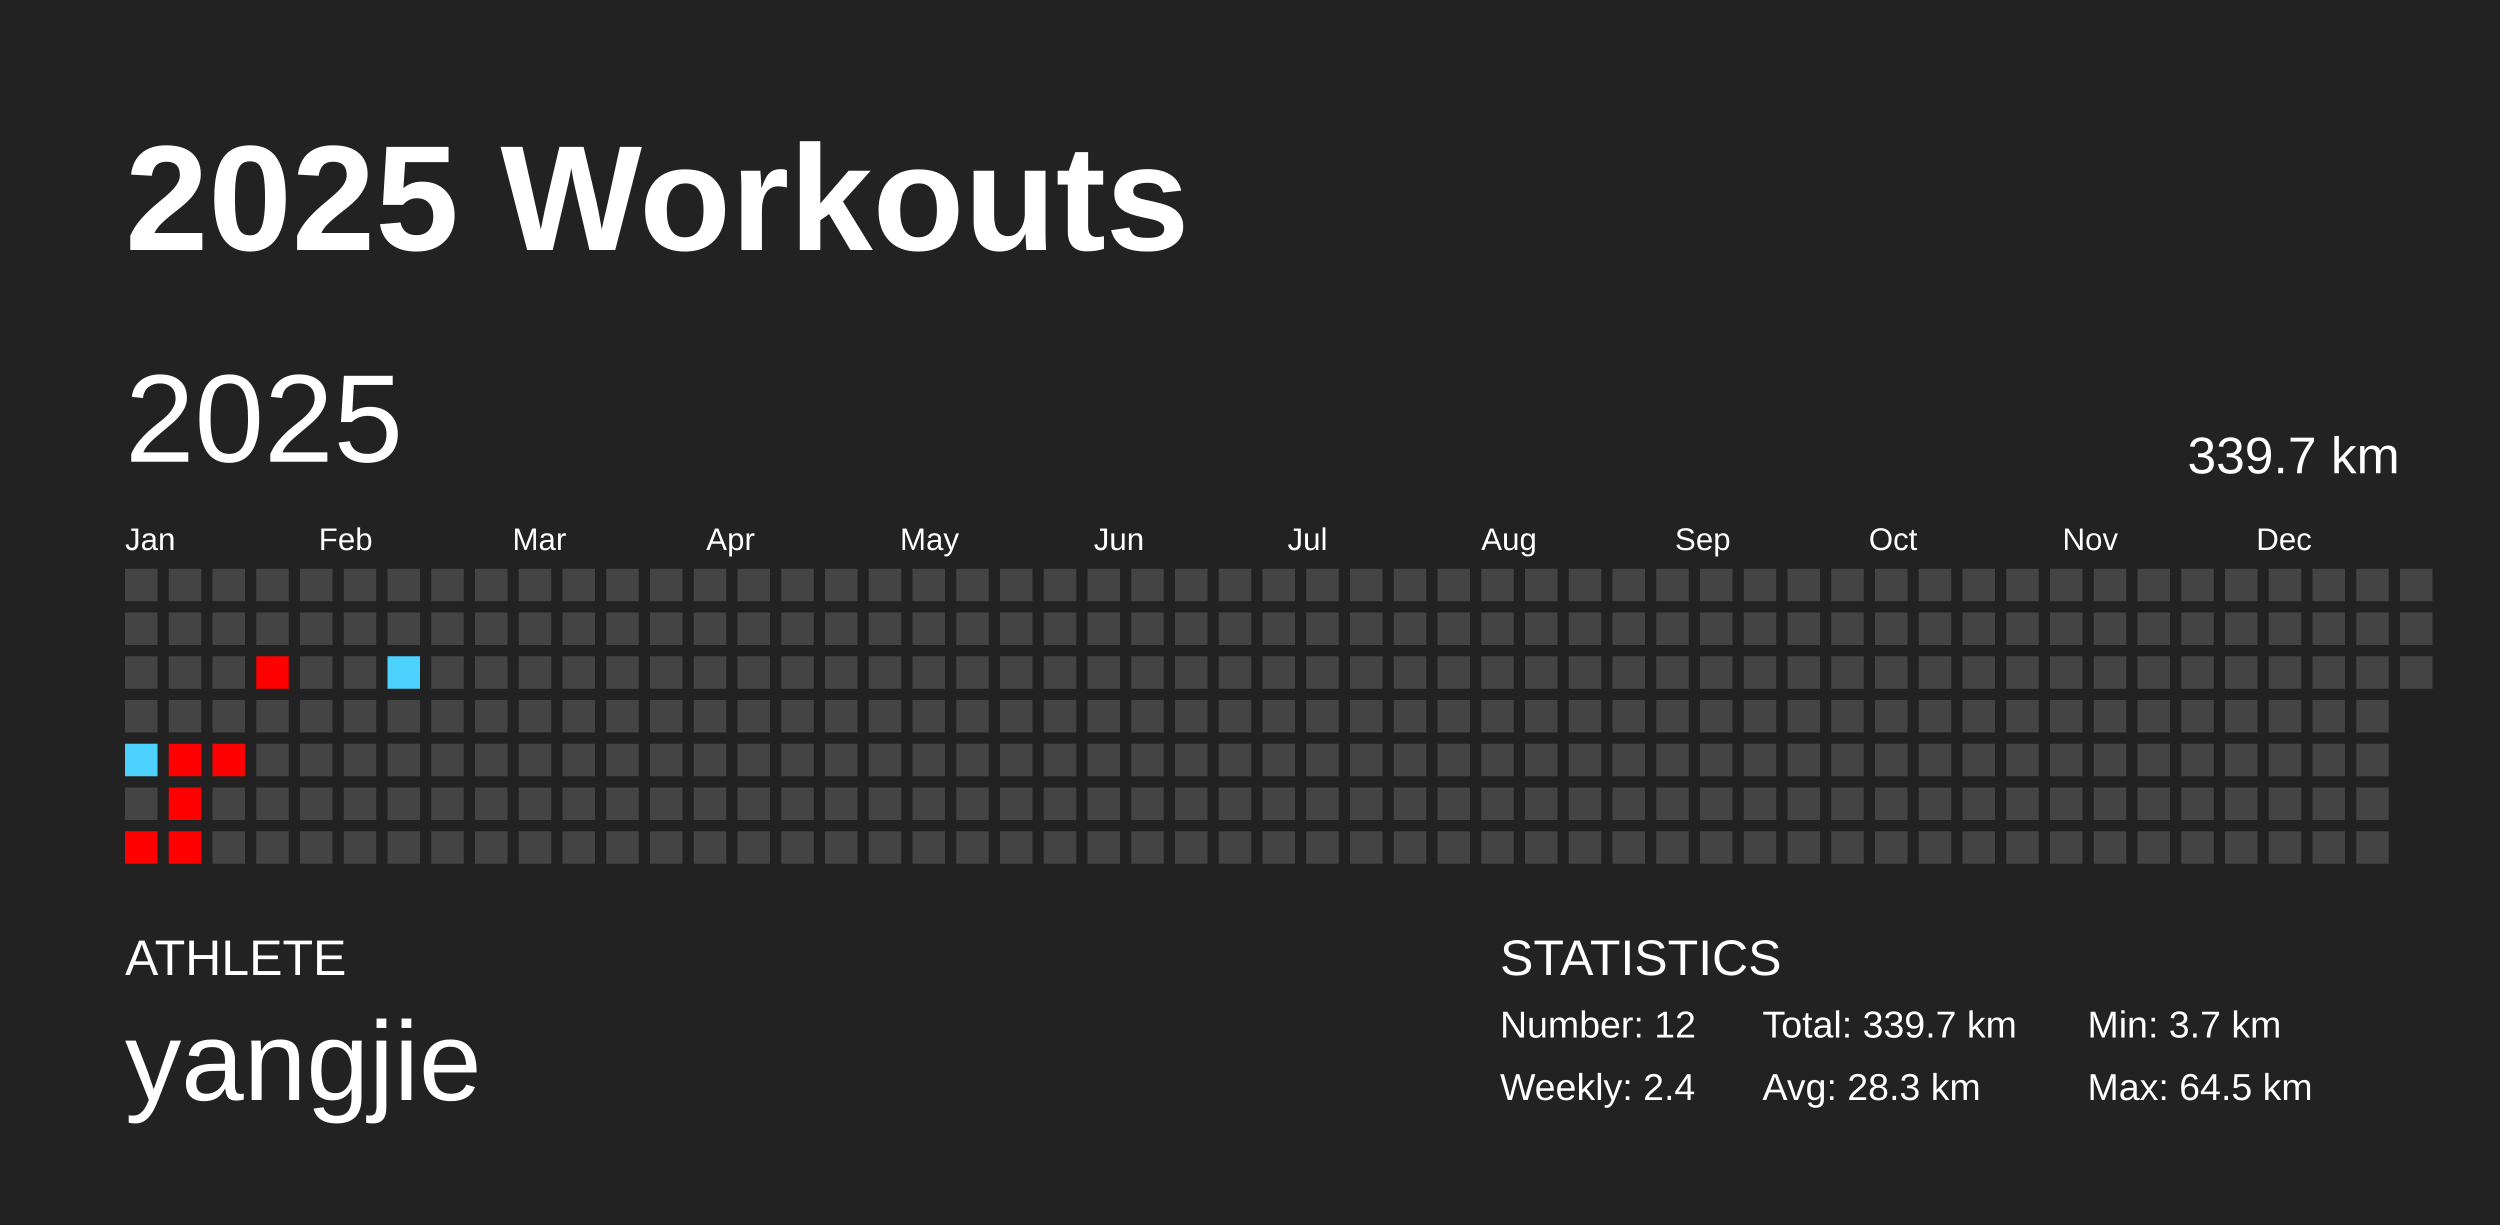
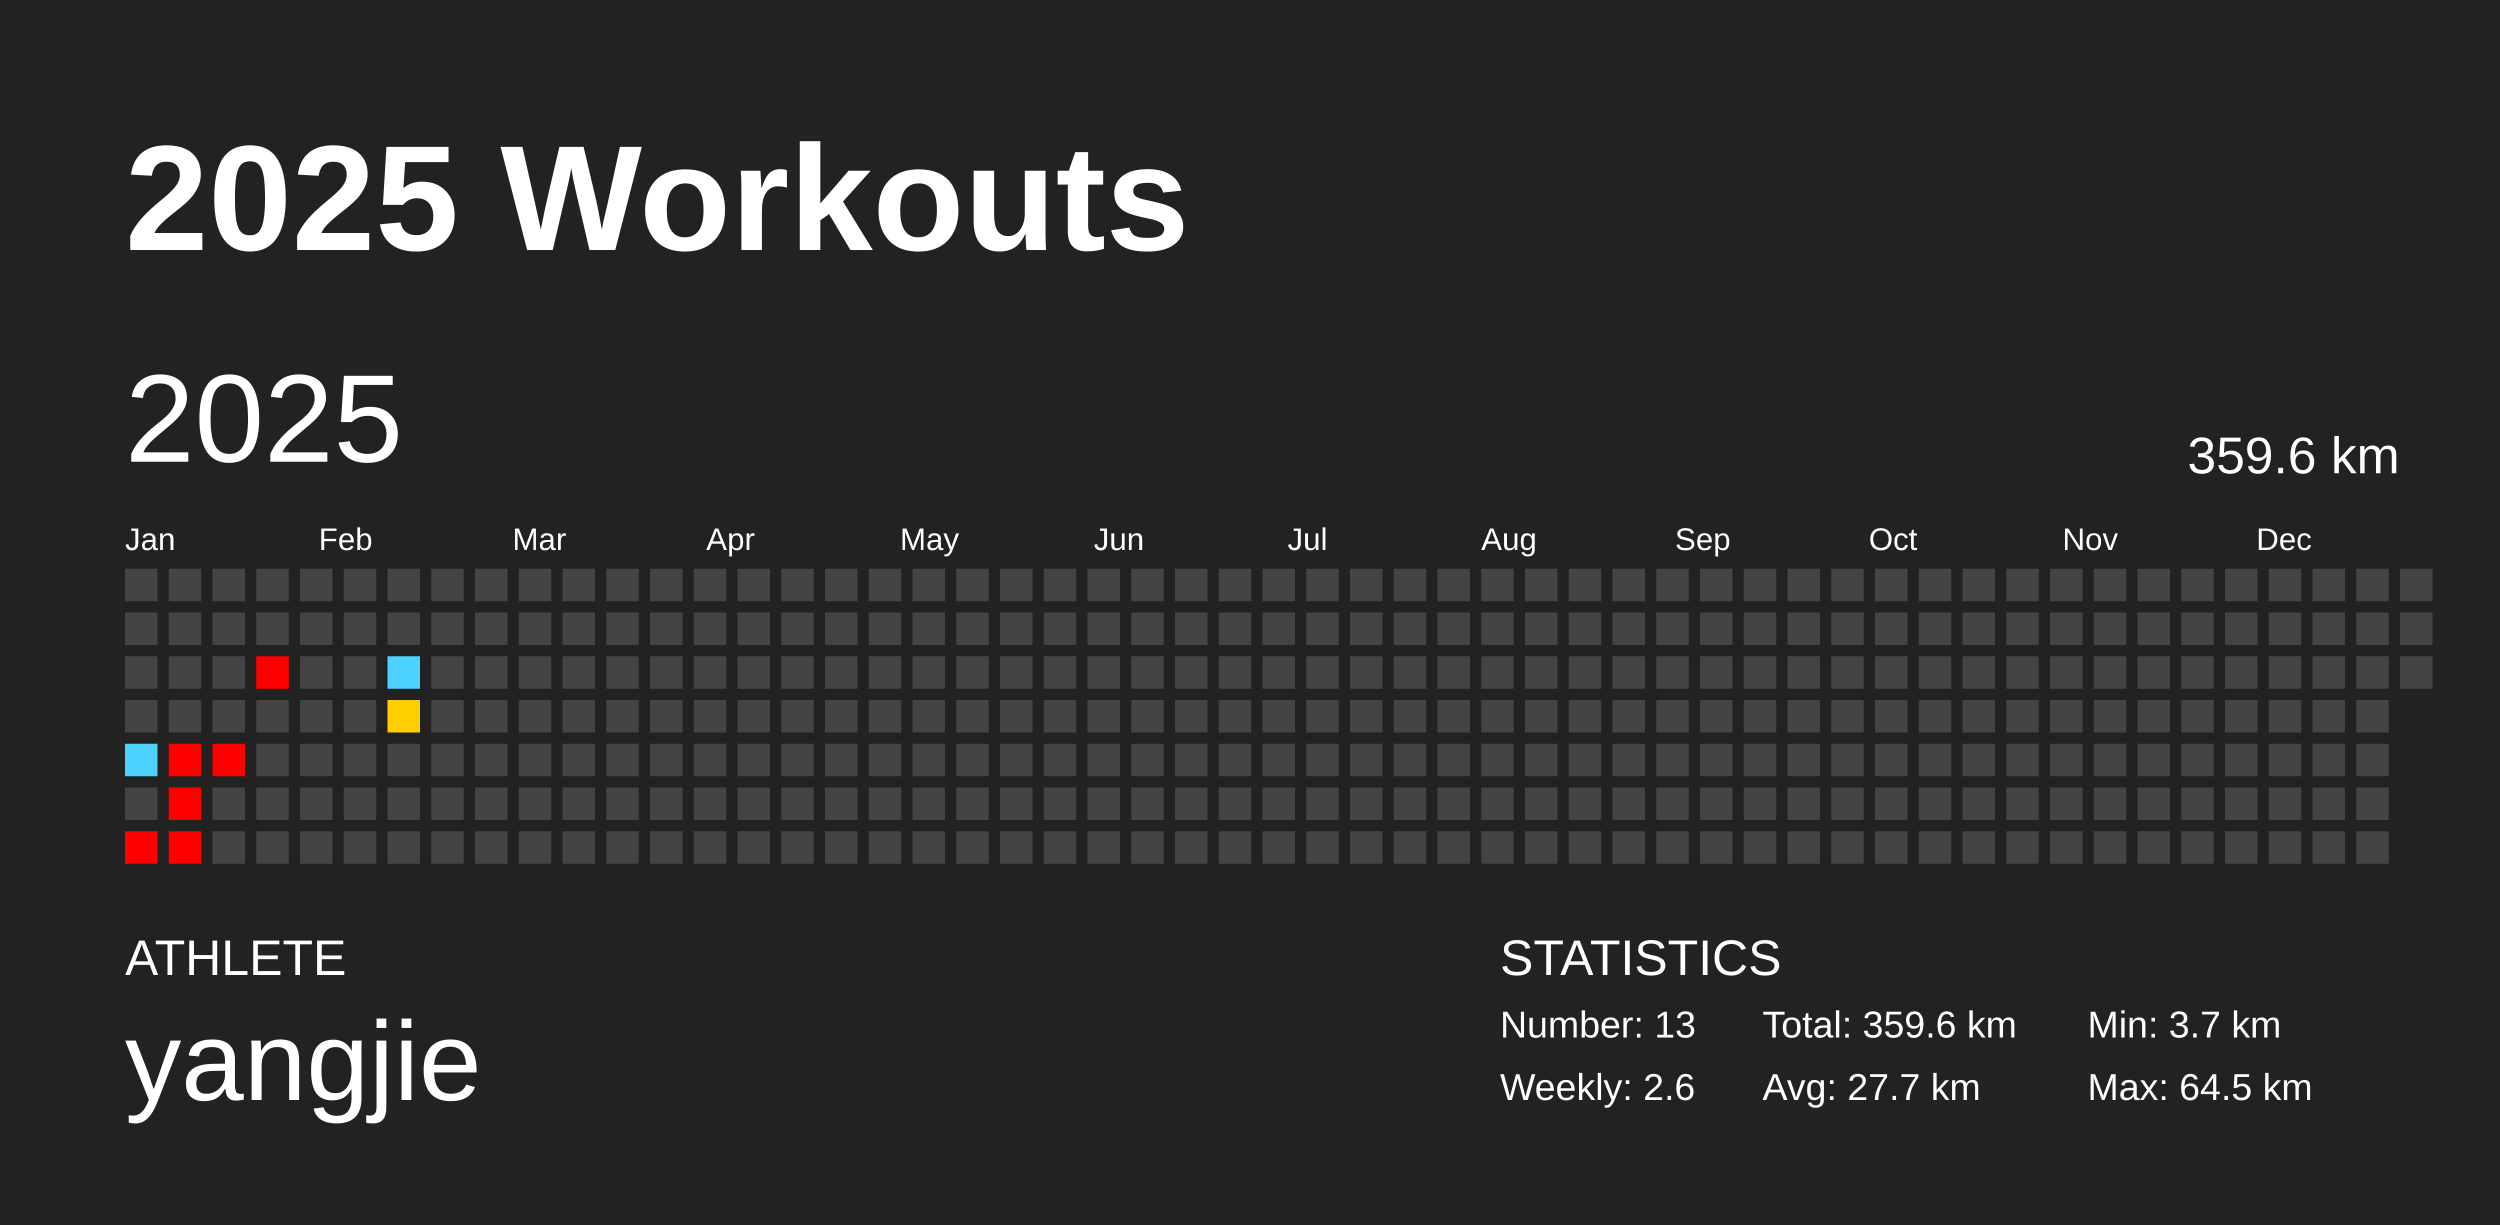
<svg xmlns="http://www.w3.org/2000/svg" baseProfile="full" height="98mm" version="1.1" viewBox="0,0,200,98" width="200mm">
  <defs />
  <rect fill="#222222" height="98" width="200" x="0" y="0" />
  <text fill="#FFFFFF" style="font-size:12px; font-family:Arial; font-weight:bold;" x="10" y="20">2025 Workouts</text>
  <text fill="#FFFFFF" style="font-size:4px; font-family:Arial" x="10" y="78">ATHLETE</text>
  <text fill="#FFFFFF" style="font-size:9px; font-family:Arial" x="10" y="88">yangjie</text>
  <text fill="#FFFFFF" style="font-size:4px; font-family:Arial" x="120" y="78">STATISTICS</text>
-   <text fill="#FFFFFF" style="font-size:3px; font-family:Arial" x="120" y="83">Number: 12</text>
-   <text fill="#FFFFFF" style="font-size:3px; font-family:Arial" x="120" y="88">Weekly: 2.4</text>
-   <text fill="#FFFFFF" style="font-size:3px; font-family:Arial" x="141" y="83">Total: 339.7 km</text>
-   <text fill="#FFFFFF" style="font-size:3px; font-family:Arial" x="141" y="88">Avg: 28.3 km</text>
+   <text fill="#FFFFFF" style="font-size:3px; font-family:Arial" x="120" y="83">Number: 13</text>
+   <text fill="#FFFFFF" style="font-size:3px; font-family:Arial" x="120" y="88">Weekly: 2.6</text>
+   <text fill="#FFFFFF" style="font-size:3px; font-family:Arial" x="141" y="83">Total: 359.6 km</text>
+   <text fill="#FFFFFF" style="font-size:3px; font-family:Arial" x="141" y="88">Avg: 27.7 km</text>
  <text fill="#FFFFFF" style="font-size:3px; font-family:Arial" x="167" y="83">Min: 3.7 km</text>
  <text fill="#FFFFFF" style="font-size:3px; font-family:Arial" x="167" y="88">Max: 64.5 km</text>
  <text dominant-baseline="hanging" fill="#FFFFFF" style="font-size:10.0px; font-family:Arial;" x="10" y="30">2025</text>
-   <text dominant-baseline="hanging" fill="#FFFFFF" style="font-size:4.125px; font-family:Arial;" x="175" y="35">339.7 km</text>
+   <text dominant-baseline="hanging" fill="#FFFFFF" style="font-size:4.125px; font-family:Arial;" x="175" y="35">359.6 km</text>
  <text fill="#FFFFFF" style="font-size:2.5px; font-family:Arial" x="10.0" y="44">Jan</text>
  <text fill="#FFFFFF" style="font-size:2.5px; font-family:Arial" x="25.5" y="44">Feb</text>
  <text fill="#FFFFFF" style="font-size:2.5px; font-family:Arial" x="41.0" y="44">Mar</text>
  <text fill="#FFFFFF" style="font-size:2.5px; font-family:Arial" x="56.5" y="44">Apr</text>
  <text fill="#FFFFFF" style="font-size:2.5px; font-family:Arial" x="72.0" y="44">May</text>
  <text fill="#FFFFFF" style="font-size:2.5px; font-family:Arial" x="87.5" y="44">Jun</text>
  <text fill="#FFFFFF" style="font-size:2.5px; font-family:Arial" x="103.0" y="44">Jul</text>
  <text fill="#FFFFFF" style="font-size:2.5px; font-family:Arial" x="118.5" y="44">Aug</text>
  <text fill="#FFFFFF" style="font-size:2.5px; font-family:Arial" x="134.0" y="44">Sep</text>
  <text fill="#FFFFFF" style="font-size:2.5px; font-family:Arial" x="149.5" y="44">Oct</text>
  <text fill="#FFFFFF" style="font-size:2.5px; font-family:Arial" x="165.0" y="44">Nov</text>
  <text fill="#FFFFFF" style="font-size:2.5px; font-family:Arial" x="180.5" y="44">Dec</text>
  <rect fill="#444444" height="2.6" width="2.6" x="10.0" y="45.5" />
  <rect fill="#444444" height="2.6" width="2.6" x="10.0" y="49.0" />
  <rect fill="#444444" height="2.6" width="2.6" x="10.0" y="52.5" />
  <rect fill="#444444" height="2.6" width="2.6" x="10.0" y="56.0" />
  <rect fill="#4dd2ff" height="2.6" width="2.6" x="10.0" y="59.5" />
  <rect fill="#444444" height="2.6" width="2.6" x="10.0" y="63.0" />
  <rect fill="red" height="2.6" width="2.6" x="10.0" y="66.5" />
  <rect fill="#444444" height="2.6" width="2.6" x="13.5" y="45.5" />
  <rect fill="#444444" height="2.6" width="2.6" x="13.5" y="49.0" />
  <rect fill="#444444" height="2.6" width="2.6" x="13.5" y="52.5" />
  <rect fill="#444444" height="2.6" width="2.6" x="13.5" y="56.0" />
  <rect fill="red" height="2.6" width="2.6" x="13.5" y="59.5" />
  <rect fill="red" height="2.6" width="2.6" x="13.5" y="63.0" />
  <rect fill="red" height="2.6" width="2.6" x="13.5" y="66.5" />
  <rect fill="#444444" height="2.6" width="2.6" x="17.0" y="45.5" />
  <rect fill="#444444" height="2.6" width="2.6" x="17.0" y="49.0" />
  <rect fill="#444444" height="2.6" width="2.6" x="17.0" y="52.5" />
  <rect fill="#444444" height="2.6" width="2.6" x="17.0" y="56.0" />
  <rect fill="red" height="2.6" width="2.6" x="17.0" y="59.5" />
  <rect fill="#444444" height="2.6" width="2.6" x="17.0" y="63.0" />
  <rect fill="#444444" height="2.6" width="2.6" x="17.0" y="66.5" />
  <rect fill="#444444" height="2.6" width="2.6" x="20.5" y="45.5" />
  <rect fill="#444444" height="2.6" width="2.6" x="20.5" y="49.0" />
  <rect fill="red" height="2.6" width="2.6" x="20.5" y="52.5" />
  <rect fill="#444444" height="2.6" width="2.6" x="20.5" y="56.0" />
  <rect fill="#444444" height="2.6" width="2.6" x="20.5" y="59.5" />
  <rect fill="#444444" height="2.6" width="2.6" x="20.5" y="63.0" />
  <rect fill="#444444" height="2.6" width="2.6" x="20.5" y="66.5" />
  <rect fill="#444444" height="2.6" width="2.6" x="24.0" y="45.5" />
  <rect fill="#444444" height="2.6" width="2.6" x="24.0" y="49.0" />
  <rect fill="#444444" height="2.6" width="2.6" x="24.0" y="52.5" />
  <rect fill="#444444" height="2.6" width="2.6" x="24.0" y="56.0" />
  <rect fill="#444444" height="2.6" width="2.6" x="24.0" y="59.5" />
  <rect fill="#444444" height="2.6" width="2.6" x="24.0" y="63.0" />
  <rect fill="#444444" height="2.6" width="2.6" x="24.0" y="66.5" />
  <rect fill="#444444" height="2.6" width="2.6" x="27.5" y="45.5" />
  <rect fill="#444444" height="2.6" width="2.6" x="27.5" y="49.0" />
  <rect fill="#444444" height="2.6" width="2.6" x="27.5" y="52.5" />
  <rect fill="#444444" height="2.6" width="2.6" x="27.5" y="56.0" />
  <rect fill="#444444" height="2.6" width="2.6" x="27.5" y="59.5" />
  <rect fill="#444444" height="2.6" width="2.6" x="27.5" y="63.0" />
  <rect fill="#444444" height="2.6" width="2.6" x="27.5" y="66.5" />
  <rect fill="#444444" height="2.6" width="2.6" x="31.0" y="45.5" />
  <rect fill="#444444" height="2.6" width="2.6" x="31.0" y="49.0" />
  <rect fill="#4dd2ff" height="2.6" width="2.6" x="31.0" y="52.5" />
-   <rect fill="#444444" height="2.6" width="2.6" x="31.0" y="56.0" />
+   <rect fill="#ffce00" height="2.6" width="2.6" x="31.0" y="56.0" />
  <rect fill="#444444" height="2.6" width="2.6" x="31.0" y="59.5" />
  <rect fill="#444444" height="2.6" width="2.6" x="31.0" y="63.0" />
  <rect fill="#444444" height="2.6" width="2.6" x="31.0" y="66.5" />
  <rect fill="#444444" height="2.6" width="2.6" x="34.5" y="45.5" />
  <rect fill="#444444" height="2.6" width="2.6" x="34.5" y="49.0" />
  <rect fill="#444444" height="2.6" width="2.6" x="34.5" y="52.5" />
  <rect fill="#444444" height="2.6" width="2.6" x="34.5" y="56.0" />
  <rect fill="#444444" height="2.6" width="2.6" x="34.5" y="59.5" />
  <rect fill="#444444" height="2.6" width="2.6" x="34.5" y="63.0" />
  <rect fill="#444444" height="2.6" width="2.6" x="34.5" y="66.5" />
  <rect fill="#444444" height="2.6" width="2.6" x="38.0" y="45.5" />
  <rect fill="#444444" height="2.6" width="2.6" x="38.0" y="49.0" />
  <rect fill="#444444" height="2.6" width="2.6" x="38.0" y="52.5" />
  <rect fill="#444444" height="2.6" width="2.6" x="38.0" y="56.0" />
  <rect fill="#444444" height="2.6" width="2.6" x="38.0" y="59.5" />
  <rect fill="#444444" height="2.6" width="2.6" x="38.0" y="63.0" />
  <rect fill="#444444" height="2.6" width="2.6" x="38.0" y="66.5" />
  <rect fill="#444444" height="2.6" width="2.6" x="41.5" y="45.5" />
  <rect fill="#444444" height="2.6" width="2.6" x="41.5" y="49.0" />
  <rect fill="#444444" height="2.6" width="2.6" x="41.5" y="52.5" />
  <rect fill="#444444" height="2.6" width="2.6" x="41.5" y="56.0" />
  <rect fill="#444444" height="2.6" width="2.6" x="41.5" y="59.5" />
  <rect fill="#444444" height="2.6" width="2.6" x="41.5" y="63.0" />
  <rect fill="#444444" height="2.6" width="2.6" x="41.5" y="66.5" />
  <rect fill="#444444" height="2.6" width="2.6" x="45.0" y="45.5" />
  <rect fill="#444444" height="2.6" width="2.6" x="45.0" y="49.0" />
  <rect fill="#444444" height="2.6" width="2.6" x="45.0" y="52.5" />
  <rect fill="#444444" height="2.6" width="2.6" x="45.0" y="56.0" />
  <rect fill="#444444" height="2.6" width="2.6" x="45.0" y="59.5" />
  <rect fill="#444444" height="2.6" width="2.6" x="45.0" y="63.0" />
  <rect fill="#444444" height="2.6" width="2.6" x="45.0" y="66.5" />
  <rect fill="#444444" height="2.6" width="2.6" x="48.5" y="45.5" />
  <rect fill="#444444" height="2.6" width="2.6" x="48.5" y="49.0" />
  <rect fill="#444444" height="2.6" width="2.6" x="48.5" y="52.5" />
  <rect fill="#444444" height="2.6" width="2.6" x="48.5" y="56.0" />
  <rect fill="#444444" height="2.6" width="2.6" x="48.5" y="59.5" />
  <rect fill="#444444" height="2.6" width="2.6" x="48.5" y="63.0" />
  <rect fill="#444444" height="2.6" width="2.6" x="48.5" y="66.5" />
  <rect fill="#444444" height="2.6" width="2.6" x="52.0" y="45.5" />
  <rect fill="#444444" height="2.6" width="2.6" x="52.0" y="49.0" />
  <rect fill="#444444" height="2.6" width="2.6" x="52.0" y="52.5" />
  <rect fill="#444444" height="2.6" width="2.6" x="52.0" y="56.0" />
  <rect fill="#444444" height="2.6" width="2.6" x="52.0" y="59.5" />
  <rect fill="#444444" height="2.6" width="2.6" x="52.0" y="63.0" />
  <rect fill="#444444" height="2.6" width="2.6" x="52.0" y="66.5" />
  <rect fill="#444444" height="2.6" width="2.6" x="55.5" y="45.5" />
  <rect fill="#444444" height="2.6" width="2.6" x="55.5" y="49.0" />
  <rect fill="#444444" height="2.6" width="2.6" x="55.5" y="52.5" />
  <rect fill="#444444" height="2.6" width="2.6" x="55.5" y="56.0" />
  <rect fill="#444444" height="2.6" width="2.6" x="55.5" y="59.5" />
  <rect fill="#444444" height="2.6" width="2.6" x="55.5" y="63.0" />
  <rect fill="#444444" height="2.6" width="2.6" x="55.5" y="66.5" />
  <rect fill="#444444" height="2.6" width="2.6" x="59.0" y="45.5" />
  <rect fill="#444444" height="2.6" width="2.6" x="59.0" y="49.0" />
  <rect fill="#444444" height="2.6" width="2.6" x="59.0" y="52.5" />
  <rect fill="#444444" height="2.6" width="2.6" x="59.0" y="56.0" />
  <rect fill="#444444" height="2.6" width="2.6" x="59.0" y="59.5" />
  <rect fill="#444444" height="2.6" width="2.6" x="59.0" y="63.0" />
  <rect fill="#444444" height="2.6" width="2.6" x="59.0" y="66.5" />
  <rect fill="#444444" height="2.6" width="2.6" x="62.5" y="45.5" />
  <rect fill="#444444" height="2.6" width="2.6" x="62.5" y="49.0" />
  <rect fill="#444444" height="2.6" width="2.6" x="62.5" y="52.5" />
  <rect fill="#444444" height="2.6" width="2.6" x="62.5" y="56.0" />
  <rect fill="#444444" height="2.6" width="2.6" x="62.5" y="59.5" />
  <rect fill="#444444" height="2.6" width="2.6" x="62.5" y="63.0" />
  <rect fill="#444444" height="2.6" width="2.6" x="62.5" y="66.5" />
  <rect fill="#444444" height="2.6" width="2.6" x="66.0" y="45.5" />
  <rect fill="#444444" height="2.6" width="2.6" x="66.0" y="49.0" />
  <rect fill="#444444" height="2.6" width="2.6" x="66.0" y="52.5" />
  <rect fill="#444444" height="2.6" width="2.6" x="66.0" y="56.0" />
  <rect fill="#444444" height="2.6" width="2.6" x="66.0" y="59.5" />
  <rect fill="#444444" height="2.6" width="2.6" x="66.0" y="63.0" />
  <rect fill="#444444" height="2.6" width="2.6" x="66.0" y="66.5" />
  <rect fill="#444444" height="2.6" width="2.6" x="69.5" y="45.5" />
  <rect fill="#444444" height="2.6" width="2.6" x="69.5" y="49.0" />
  <rect fill="#444444" height="2.6" width="2.6" x="69.5" y="52.5" />
  <rect fill="#444444" height="2.6" width="2.6" x="69.5" y="56.0" />
  <rect fill="#444444" height="2.6" width="2.6" x="69.5" y="59.5" />
  <rect fill="#444444" height="2.6" width="2.6" x="69.5" y="63.0" />
  <rect fill="#444444" height="2.6" width="2.6" x="69.5" y="66.5" />
  <rect fill="#444444" height="2.6" width="2.6" x="73.0" y="45.5" />
  <rect fill="#444444" height="2.6" width="2.6" x="73.0" y="49.0" />
  <rect fill="#444444" height="2.6" width="2.6" x="73.0" y="52.5" />
  <rect fill="#444444" height="2.6" width="2.6" x="73.0" y="56.0" />
  <rect fill="#444444" height="2.6" width="2.6" x="73.0" y="59.5" />
  <rect fill="#444444" height="2.6" width="2.6" x="73.0" y="63.0" />
  <rect fill="#444444" height="2.6" width="2.6" x="73.0" y="66.5" />
  <rect fill="#444444" height="2.6" width="2.6" x="76.5" y="45.5" />
  <rect fill="#444444" height="2.6" width="2.6" x="76.5" y="49.0" />
  <rect fill="#444444" height="2.6" width="2.6" x="76.5" y="52.5" />
  <rect fill="#444444" height="2.6" width="2.6" x="76.5" y="56.0" />
  <rect fill="#444444" height="2.6" width="2.6" x="76.5" y="59.5" />
  <rect fill="#444444" height="2.6" width="2.6" x="76.5" y="63.0" />
  <rect fill="#444444" height="2.6" width="2.6" x="76.5" y="66.5" />
  <rect fill="#444444" height="2.6" width="2.6" x="80.0" y="45.5" />
  <rect fill="#444444" height="2.6" width="2.6" x="80.0" y="49.0" />
  <rect fill="#444444" height="2.6" width="2.6" x="80.0" y="52.5" />
  <rect fill="#444444" height="2.6" width="2.6" x="80.0" y="56.0" />
  <rect fill="#444444" height="2.6" width="2.6" x="80.0" y="59.5" />
  <rect fill="#444444" height="2.6" width="2.6" x="80.0" y="63.0" />
  <rect fill="#444444" height="2.6" width="2.6" x="80.0" y="66.5" />
  <rect fill="#444444" height="2.6" width="2.6" x="83.5" y="45.5" />
  <rect fill="#444444" height="2.6" width="2.6" x="83.5" y="49.0" />
  <rect fill="#444444" height="2.6" width="2.6" x="83.5" y="52.5" />
  <rect fill="#444444" height="2.6" width="2.6" x="83.5" y="56.0" />
  <rect fill="#444444" height="2.6" width="2.6" x="83.5" y="59.5" />
  <rect fill="#444444" height="2.6" width="2.6" x="83.5" y="63.0" />
  <rect fill="#444444" height="2.6" width="2.6" x="83.5" y="66.5" />
  <rect fill="#444444" height="2.6" width="2.6" x="87.0" y="45.5" />
  <rect fill="#444444" height="2.6" width="2.6" x="87.0" y="49.0" />
  <rect fill="#444444" height="2.6" width="2.6" x="87.0" y="52.5" />
  <rect fill="#444444" height="2.6" width="2.6" x="87.0" y="56.0" />
  <rect fill="#444444" height="2.6" width="2.6" x="87.0" y="59.5" />
  <rect fill="#444444" height="2.6" width="2.6" x="87.0" y="63.0" />
  <rect fill="#444444" height="2.6" width="2.6" x="87.0" y="66.5" />
  <rect fill="#444444" height="2.6" width="2.6" x="90.5" y="45.5" />
  <rect fill="#444444" height="2.6" width="2.6" x="90.5" y="49.0" />
  <rect fill="#444444" height="2.6" width="2.6" x="90.5" y="52.5" />
  <rect fill="#444444" height="2.6" width="2.6" x="90.5" y="56.0" />
  <rect fill="#444444" height="2.6" width="2.6" x="90.5" y="59.5" />
  <rect fill="#444444" height="2.6" width="2.6" x="90.5" y="63.0" />
  <rect fill="#444444" height="2.6" width="2.6" x="90.5" y="66.5" />
  <rect fill="#444444" height="2.6" width="2.6" x="94.0" y="45.5" />
  <rect fill="#444444" height="2.6" width="2.6" x="94.0" y="49.0" />
  <rect fill="#444444" height="2.6" width="2.6" x="94.0" y="52.5" />
  <rect fill="#444444" height="2.6" width="2.6" x="94.0" y="56.0" />
  <rect fill="#444444" height="2.6" width="2.6" x="94.0" y="59.5" />
  <rect fill="#444444" height="2.6" width="2.6" x="94.0" y="63.0" />
  <rect fill="#444444" height="2.6" width="2.6" x="94.0" y="66.5" />
  <rect fill="#444444" height="2.6" width="2.6" x="97.5" y="45.5" />
  <rect fill="#444444" height="2.6" width="2.6" x="97.5" y="49.0" />
  <rect fill="#444444" height="2.6" width="2.6" x="97.5" y="52.5" />
  <rect fill="#444444" height="2.6" width="2.6" x="97.5" y="56.0" />
  <rect fill="#444444" height="2.6" width="2.6" x="97.5" y="59.5" />
  <rect fill="#444444" height="2.6" width="2.6" x="97.5" y="63.0" />
  <rect fill="#444444" height="2.6" width="2.6" x="97.5" y="66.5" />
  <rect fill="#444444" height="2.6" width="2.6" x="101.0" y="45.5" />
  <rect fill="#444444" height="2.6" width="2.6" x="101.0" y="49.0" />
  <rect fill="#444444" height="2.6" width="2.6" x="101.0" y="52.5" />
  <rect fill="#444444" height="2.6" width="2.6" x="101.0" y="56.0" />
  <rect fill="#444444" height="2.6" width="2.6" x="101.0" y="59.5" />
  <rect fill="#444444" height="2.6" width="2.6" x="101.0" y="63.0" />
  <rect fill="#444444" height="2.6" width="2.6" x="101.0" y="66.5" />
  <rect fill="#444444" height="2.6" width="2.6" x="104.5" y="45.5" />
  <rect fill="#444444" height="2.6" width="2.6" x="104.5" y="49.0" />
  <rect fill="#444444" height="2.6" width="2.6" x="104.5" y="52.5" />
  <rect fill="#444444" height="2.6" width="2.6" x="104.5" y="56.0" />
  <rect fill="#444444" height="2.6" width="2.6" x="104.5" y="59.5" />
  <rect fill="#444444" height="2.6" width="2.6" x="104.5" y="63.0" />
  <rect fill="#444444" height="2.6" width="2.6" x="104.5" y="66.5" />
  <rect fill="#444444" height="2.6" width="2.6" x="108.0" y="45.5" />
  <rect fill="#444444" height="2.6" width="2.6" x="108.0" y="49.0" />
  <rect fill="#444444" height="2.6" width="2.6" x="108.0" y="52.5" />
  <rect fill="#444444" height="2.6" width="2.6" x="108.0" y="56.0" />
  <rect fill="#444444" height="2.6" width="2.6" x="108.0" y="59.5" />
  <rect fill="#444444" height="2.6" width="2.6" x="108.0" y="63.0" />
  <rect fill="#444444" height="2.6" width="2.6" x="108.0" y="66.5" />
  <rect fill="#444444" height="2.6" width="2.6" x="111.5" y="45.5" />
  <rect fill="#444444" height="2.6" width="2.6" x="111.5" y="49.0" />
  <rect fill="#444444" height="2.6" width="2.6" x="111.5" y="52.5" />
  <rect fill="#444444" height="2.6" width="2.6" x="111.5" y="56.0" />
  <rect fill="#444444" height="2.6" width="2.6" x="111.5" y="59.5" />
  <rect fill="#444444" height="2.6" width="2.6" x="111.5" y="63.0" />
  <rect fill="#444444" height="2.6" width="2.6" x="111.5" y="66.5" />
  <rect fill="#444444" height="2.6" width="2.6" x="115.0" y="45.5" />
  <rect fill="#444444" height="2.6" width="2.6" x="115.0" y="49.0" />
  <rect fill="#444444" height="2.6" width="2.6" x="115.0" y="52.5" />
  <rect fill="#444444" height="2.6" width="2.6" x="115.0" y="56.0" />
  <rect fill="#444444" height="2.6" width="2.6" x="115.0" y="59.5" />
  <rect fill="#444444" height="2.6" width="2.6" x="115.0" y="63.0" />
  <rect fill="#444444" height="2.6" width="2.6" x="115.0" y="66.5" />
  <rect fill="#444444" height="2.6" width="2.6" x="118.5" y="45.5" />
  <rect fill="#444444" height="2.6" width="2.6" x="118.5" y="49.0" />
  <rect fill="#444444" height="2.6" width="2.6" x="118.5" y="52.5" />
  <rect fill="#444444" height="2.6" width="2.6" x="118.5" y="56.0" />
  <rect fill="#444444" height="2.6" width="2.6" x="118.5" y="59.5" />
  <rect fill="#444444" height="2.6" width="2.6" x="118.5" y="63.0" />
  <rect fill="#444444" height="2.6" width="2.6" x="118.5" y="66.5" />
  <rect fill="#444444" height="2.6" width="2.6" x="122.0" y="45.5" />
  <rect fill="#444444" height="2.6" width="2.6" x="122.0" y="49.0" />
  <rect fill="#444444" height="2.6" width="2.6" x="122.0" y="52.5" />
  <rect fill="#444444" height="2.6" width="2.6" x="122.0" y="56.0" />
  <rect fill="#444444" height="2.6" width="2.6" x="122.0" y="59.5" />
  <rect fill="#444444" height="2.6" width="2.6" x="122.0" y="63.0" />
  <rect fill="#444444" height="2.6" width="2.6" x="122.0" y="66.5" />
  <rect fill="#444444" height="2.6" width="2.6" x="125.5" y="45.5" />
  <rect fill="#444444" height="2.6" width="2.6" x="125.5" y="49.0" />
  <rect fill="#444444" height="2.6" width="2.6" x="125.5" y="52.5" />
  <rect fill="#444444" height="2.6" width="2.6" x="125.5" y="56.0" />
  <rect fill="#444444" height="2.6" width="2.6" x="125.5" y="59.5" />
  <rect fill="#444444" height="2.6" width="2.6" x="125.5" y="63.0" />
  <rect fill="#444444" height="2.6" width="2.6" x="125.5" y="66.5" />
  <rect fill="#444444" height="2.6" width="2.6" x="129.0" y="45.5" />
  <rect fill="#444444" height="2.6" width="2.6" x="129.0" y="49.0" />
  <rect fill="#444444" height="2.6" width="2.6" x="129.0" y="52.5" />
  <rect fill="#444444" height="2.6" width="2.6" x="129.0" y="56.0" />
  <rect fill="#444444" height="2.6" width="2.6" x="129.0" y="59.5" />
  <rect fill="#444444" height="2.6" width="2.6" x="129.0" y="63.0" />
  <rect fill="#444444" height="2.6" width="2.6" x="129.0" y="66.5" />
  <rect fill="#444444" height="2.6" width="2.6" x="132.5" y="45.5" />
  <rect fill="#444444" height="2.6" width="2.6" x="132.5" y="49.0" />
  <rect fill="#444444" height="2.6" width="2.6" x="132.5" y="52.5" />
  <rect fill="#444444" height="2.6" width="2.6" x="132.5" y="56.0" />
  <rect fill="#444444" height="2.6" width="2.6" x="132.5" y="59.5" />
  <rect fill="#444444" height="2.6" width="2.6" x="132.5" y="63.0" />
  <rect fill="#444444" height="2.6" width="2.6" x="132.5" y="66.5" />
  <rect fill="#444444" height="2.6" width="2.6" x="136.0" y="45.5" />
  <rect fill="#444444" height="2.6" width="2.6" x="136.0" y="49.0" />
  <rect fill="#444444" height="2.6" width="2.6" x="136.0" y="52.5" />
  <rect fill="#444444" height="2.6" width="2.6" x="136.0" y="56.0" />
  <rect fill="#444444" height="2.6" width="2.6" x="136.0" y="59.5" />
  <rect fill="#444444" height="2.6" width="2.6" x="136.0" y="63.0" />
  <rect fill="#444444" height="2.6" width="2.6" x="136.0" y="66.5" />
  <rect fill="#444444" height="2.6" width="2.6" x="139.5" y="45.5" />
  <rect fill="#444444" height="2.6" width="2.6" x="139.5" y="49.0" />
  <rect fill="#444444" height="2.6" width="2.6" x="139.5" y="52.5" />
  <rect fill="#444444" height="2.6" width="2.6" x="139.5" y="56.0" />
  <rect fill="#444444" height="2.6" width="2.6" x="139.5" y="59.5" />
  <rect fill="#444444" height="2.6" width="2.6" x="139.5" y="63.0" />
  <rect fill="#444444" height="2.6" width="2.6" x="139.5" y="66.5" />
  <rect fill="#444444" height="2.6" width="2.6" x="143.0" y="45.5" />
  <rect fill="#444444" height="2.6" width="2.6" x="143.0" y="49.0" />
  <rect fill="#444444" height="2.6" width="2.6" x="143.0" y="52.5" />
  <rect fill="#444444" height="2.6" width="2.6" x="143.0" y="56.0" />
  <rect fill="#444444" height="2.6" width="2.6" x="143.0" y="59.5" />
  <rect fill="#444444" height="2.6" width="2.6" x="143.0" y="63.0" />
  <rect fill="#444444" height="2.6" width="2.6" x="143.0" y="66.5" />
  <rect fill="#444444" height="2.6" width="2.6" x="146.5" y="45.5" />
  <rect fill="#444444" height="2.6" width="2.6" x="146.5" y="49.0" />
  <rect fill="#444444" height="2.6" width="2.6" x="146.5" y="52.5" />
  <rect fill="#444444" height="2.6" width="2.6" x="146.5" y="56.0" />
  <rect fill="#444444" height="2.6" width="2.6" x="146.5" y="59.5" />
  <rect fill="#444444" height="2.6" width="2.6" x="146.5" y="63.0" />
  <rect fill="#444444" height="2.6" width="2.6" x="146.5" y="66.5" />
  <rect fill="#444444" height="2.6" width="2.6" x="150.0" y="45.5" />
  <rect fill="#444444" height="2.6" width="2.6" x="150.0" y="49.0" />
  <rect fill="#444444" height="2.6" width="2.6" x="150.0" y="52.5" />
  <rect fill="#444444" height="2.6" width="2.6" x="150.0" y="56.0" />
  <rect fill="#444444" height="2.6" width="2.6" x="150.0" y="59.5" />
  <rect fill="#444444" height="2.6" width="2.6" x="150.0" y="63.0" />
  <rect fill="#444444" height="2.6" width="2.6" x="150.0" y="66.5" />
  <rect fill="#444444" height="2.6" width="2.6" x="153.5" y="45.5" />
  <rect fill="#444444" height="2.6" width="2.6" x="153.5" y="49.0" />
  <rect fill="#444444" height="2.6" width="2.6" x="153.5" y="52.5" />
  <rect fill="#444444" height="2.6" width="2.6" x="153.5" y="56.0" />
  <rect fill="#444444" height="2.6" width="2.6" x="153.5" y="59.5" />
  <rect fill="#444444" height="2.6" width="2.6" x="153.5" y="63.0" />
  <rect fill="#444444" height="2.6" width="2.6" x="153.5" y="66.5" />
  <rect fill="#444444" height="2.6" width="2.6" x="157.0" y="45.5" />
  <rect fill="#444444" height="2.6" width="2.6" x="157.0" y="49.0" />
  <rect fill="#444444" height="2.6" width="2.6" x="157.0" y="52.5" />
  <rect fill="#444444" height="2.6" width="2.6" x="157.0" y="56.0" />
  <rect fill="#444444" height="2.6" width="2.6" x="157.0" y="59.5" />
  <rect fill="#444444" height="2.6" width="2.6" x="157.0" y="63.0" />
  <rect fill="#444444" height="2.6" width="2.6" x="157.0" y="66.5" />
  <rect fill="#444444" height="2.6" width="2.6" x="160.5" y="45.5" />
  <rect fill="#444444" height="2.6" width="2.6" x="160.5" y="49.0" />
  <rect fill="#444444" height="2.6" width="2.6" x="160.5" y="52.5" />
  <rect fill="#444444" height="2.6" width="2.6" x="160.5" y="56.0" />
  <rect fill="#444444" height="2.6" width="2.6" x="160.5" y="59.5" />
  <rect fill="#444444" height="2.6" width="2.6" x="160.5" y="63.0" />
  <rect fill="#444444" height="2.6" width="2.6" x="160.5" y="66.5" />
  <rect fill="#444444" height="2.6" width="2.6" x="164.0" y="45.5" />
  <rect fill="#444444" height="2.6" width="2.6" x="164.0" y="49.0" />
  <rect fill="#444444" height="2.6" width="2.6" x="164.0" y="52.5" />
  <rect fill="#444444" height="2.6" width="2.6" x="164.0" y="56.0" />
  <rect fill="#444444" height="2.6" width="2.6" x="164.0" y="59.5" />
  <rect fill="#444444" height="2.6" width="2.6" x="164.0" y="63.0" />
  <rect fill="#444444" height="2.6" width="2.6" x="164.0" y="66.5" />
  <rect fill="#444444" height="2.6" width="2.6" x="167.5" y="45.5" />
  <rect fill="#444444" height="2.6" width="2.6" x="167.5" y="49.0" />
  <rect fill="#444444" height="2.6" width="2.6" x="167.5" y="52.5" />
  <rect fill="#444444" height="2.6" width="2.6" x="167.5" y="56.0" />
  <rect fill="#444444" height="2.6" width="2.6" x="167.5" y="59.5" />
  <rect fill="#444444" height="2.6" width="2.6" x="167.5" y="63.0" />
  <rect fill="#444444" height="2.6" width="2.6" x="167.5" y="66.5" />
  <rect fill="#444444" height="2.6" width="2.6" x="171.0" y="45.5" />
  <rect fill="#444444" height="2.6" width="2.6" x="171.0" y="49.0" />
  <rect fill="#444444" height="2.6" width="2.6" x="171.0" y="52.5" />
  <rect fill="#444444" height="2.6" width="2.6" x="171.0" y="56.0" />
  <rect fill="#444444" height="2.6" width="2.6" x="171.0" y="59.5" />
  <rect fill="#444444" height="2.6" width="2.6" x="171.0" y="63.0" />
  <rect fill="#444444" height="2.6" width="2.6" x="171.0" y="66.5" />
  <rect fill="#444444" height="2.6" width="2.6" x="174.5" y="45.5" />
  <rect fill="#444444" height="2.6" width="2.6" x="174.5" y="49.0" />
  <rect fill="#444444" height="2.6" width="2.6" x="174.5" y="52.5" />
  <rect fill="#444444" height="2.6" width="2.6" x="174.5" y="56.0" />
  <rect fill="#444444" height="2.6" width="2.6" x="174.5" y="59.5" />
  <rect fill="#444444" height="2.6" width="2.6" x="174.5" y="63.0" />
  <rect fill="#444444" height="2.6" width="2.6" x="174.5" y="66.5" />
  <rect fill="#444444" height="2.6" width="2.6" x="178.0" y="45.5" />
  <rect fill="#444444" height="2.6" width="2.6" x="178.0" y="49.0" />
  <rect fill="#444444" height="2.6" width="2.6" x="178.0" y="52.5" />
  <rect fill="#444444" height="2.6" width="2.6" x="178.0" y="56.0" />
  <rect fill="#444444" height="2.6" width="2.6" x="178.0" y="59.5" />
  <rect fill="#444444" height="2.6" width="2.6" x="178.0" y="63.0" />
  <rect fill="#444444" height="2.6" width="2.6" x="178.0" y="66.5" />
  <rect fill="#444444" height="2.6" width="2.6" x="181.5" y="45.5" />
  <rect fill="#444444" height="2.6" width="2.6" x="181.5" y="49.0" />
  <rect fill="#444444" height="2.6" width="2.6" x="181.5" y="52.5" />
  <rect fill="#444444" height="2.6" width="2.6" x="181.5" y="56.0" />
  <rect fill="#444444" height="2.6" width="2.6" x="181.5" y="59.5" />
  <rect fill="#444444" height="2.6" width="2.6" x="181.5" y="63.0" />
  <rect fill="#444444" height="2.6" width="2.6" x="181.5" y="66.5" />
  <rect fill="#444444" height="2.6" width="2.6" x="185.0" y="45.5" />
  <rect fill="#444444" height="2.6" width="2.6" x="185.0" y="49.0" />
  <rect fill="#444444" height="2.6" width="2.6" x="185.0" y="52.5" />
  <rect fill="#444444" height="2.6" width="2.6" x="185.0" y="56.0" />
  <rect fill="#444444" height="2.6" width="2.6" x="185.0" y="59.5" />
  <rect fill="#444444" height="2.6" width="2.6" x="185.0" y="63.0" />
  <rect fill="#444444" height="2.6" width="2.6" x="185.0" y="66.5" />
  <rect fill="#444444" height="2.6" width="2.6" x="188.5" y="45.5" />
  <rect fill="#444444" height="2.6" width="2.6" x="188.5" y="49.0" />
  <rect fill="#444444" height="2.6" width="2.6" x="188.5" y="52.5" />
  <rect fill="#444444" height="2.6" width="2.6" x="188.5" y="56.0" />
  <rect fill="#444444" height="2.6" width="2.6" x="188.5" y="59.5" />
  <rect fill="#444444" height="2.6" width="2.6" x="188.5" y="63.0" />
  <rect fill="#444444" height="2.6" width="2.6" x="188.5" y="66.5" />
  <rect fill="#444444" height="2.6" width="2.6" x="192.0" y="45.5" />
  <rect fill="#444444" height="2.6" width="2.6" x="192.0" y="49.0" />
  <rect fill="#444444" height="2.6" width="2.6" x="192.0" y="52.5" />
</svg>
